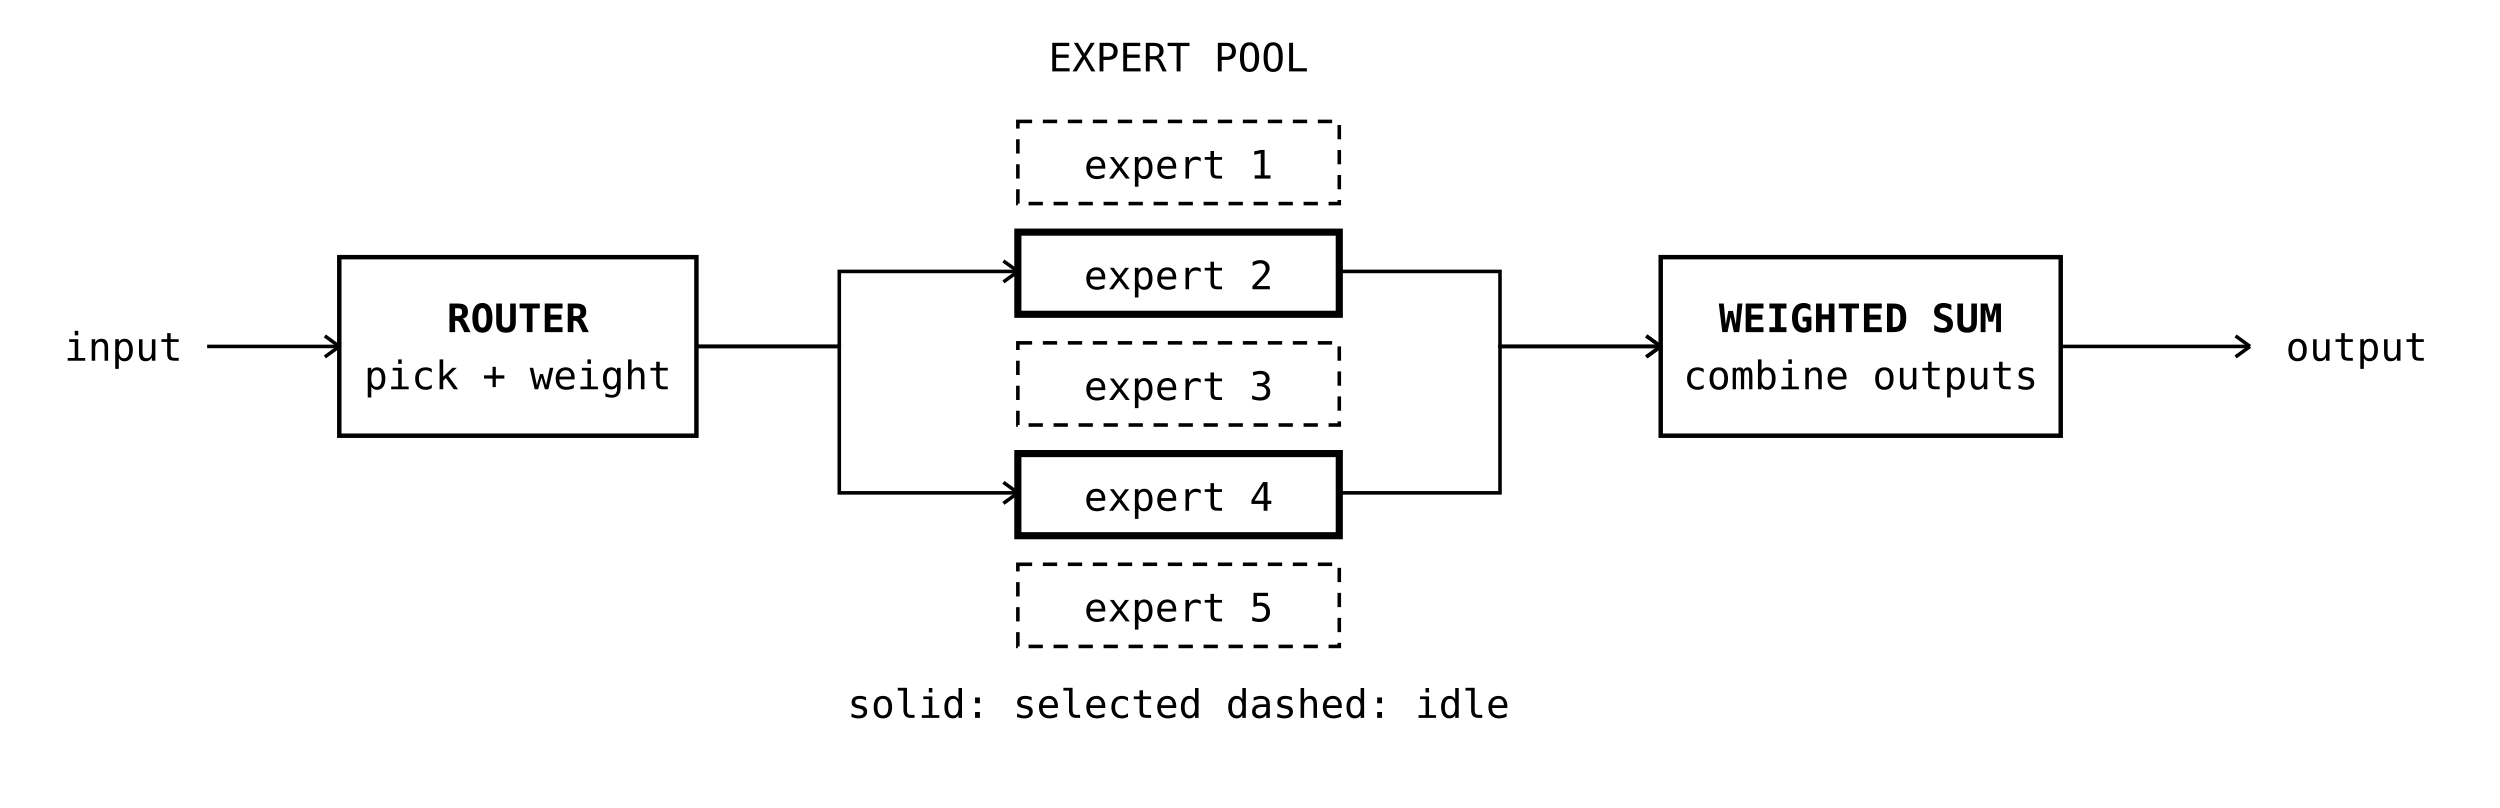
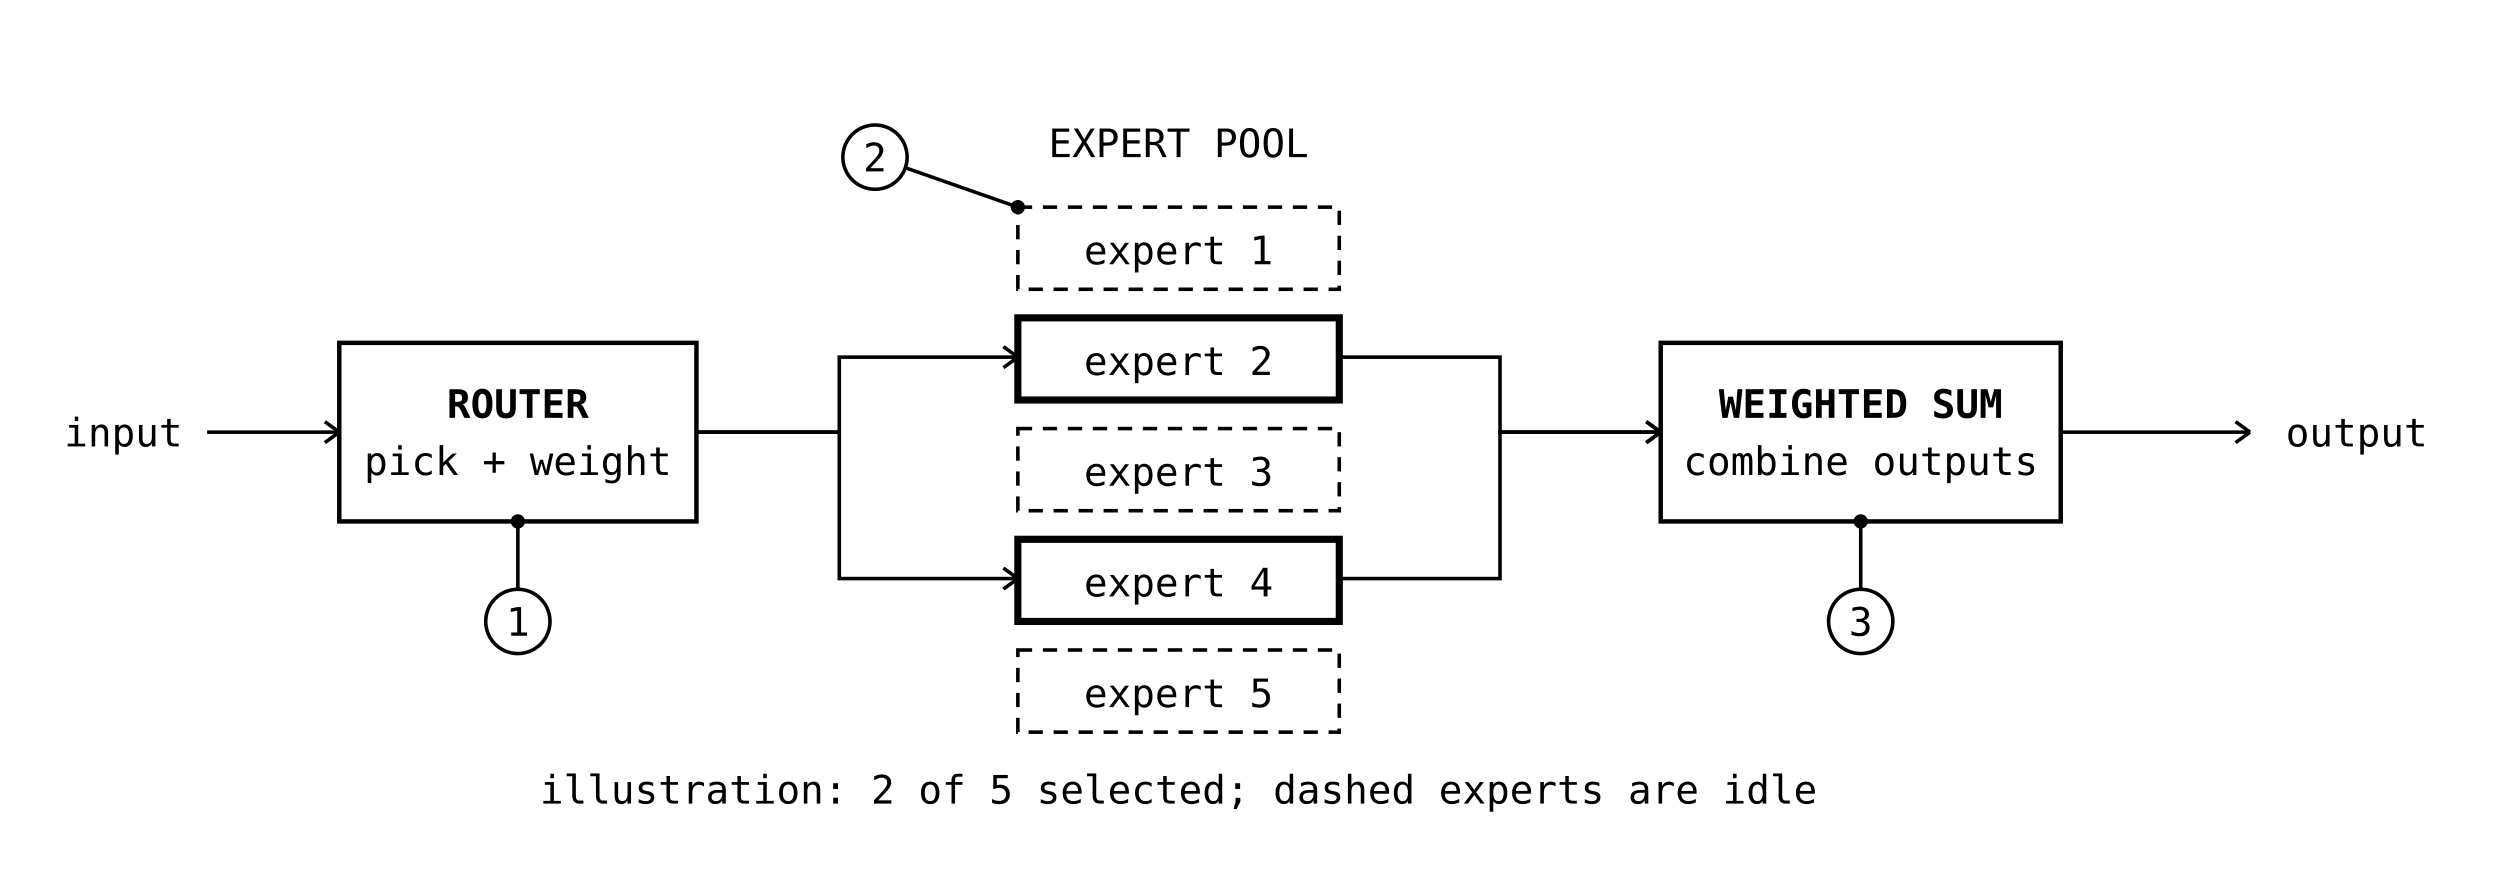
- <svg xmlns="http://www.w3.org/2000/svg" viewBox="0 0 700 226" role="img" aria-label="One MoE layer: route, run selected experts, combine">
-   <g transform="translate(0 -24)">
-     <text x="18" y="125" font-family="ui-monospace, SF Mono, Cascadia Mono, Menlo, monospace" font-size="11" fill="currentColor" text-anchor="start">input</text>
-     <line x1="58" y1="121" x2="95" y2="121" stroke="currentColor" stroke-width="1" />
-     <line x1="95" y1="121" x2="90.955" y2="123.939" stroke="currentColor" stroke-width="1" />
-     <line x1="95" y1="121" x2="90.955" y2="118.061" stroke="currentColor" stroke-width="1" />
-     <rect x="95" y="96" width="100" height="50" fill="none" stroke="currentColor" stroke-width="1.25" />
-     <text x="145" y="117" font-family="ui-monospace, SF Mono, Cascadia Mono, Menlo, monospace" font-size="11" fill="currentColor" text-anchor="middle" font-weight="bold">ROUTER</text>
-     <text x="145" y="133" font-family="ui-monospace, SF Mono, Cascadia Mono, Menlo, monospace" font-size="11" fill="currentColor" text-anchor="middle">pick + weight</text>
-     <text x="330" y="44" font-family="ui-monospace, SF Mono, Cascadia Mono, Menlo, monospace" font-size="11" fill="currentColor" text-anchor="middle">EXPERT POOL</text>
-     <rect x="285" y="58" width="90" height="23" fill="none" stroke="currentColor" stroke-width="1" stroke-dasharray="4 3" />
-     <text x="330" y="74" font-family="ui-monospace, SF Mono, Cascadia Mono, Menlo, monospace" font-size="11" fill="currentColor" text-anchor="middle">expert 1</text>
-     <rect x="285" y="89" width="90" height="23" fill="none" stroke="currentColor" stroke-width="2" />
-     <text x="330" y="105" font-family="ui-monospace, SF Mono, Cascadia Mono, Menlo, monospace" font-size="11" fill="currentColor" text-anchor="middle">expert 2</text>
-     <polyline points="195,121 235,121 235,100 285,100" fill="none" stroke="currentColor" stroke-width="1" />
-     <line x1="285" y1="100" x2="280.955" y2="102.939" stroke="currentColor" stroke-width="1" />
-     <line x1="285" y1="100" x2="280.955" y2="97.061" stroke="currentColor" stroke-width="1" />
-     <polyline points="375,100 420,100 420,121 465,121" fill="none" stroke="currentColor" stroke-width="1" />
-     <line x1="465" y1="121" x2="460.955" y2="123.939" stroke="currentColor" stroke-width="1" />
-     <line x1="465" y1="121" x2="460.955" y2="118.061" stroke="currentColor" stroke-width="1" />
-     <rect x="285" y="120" width="90" height="23" fill="none" stroke="currentColor" stroke-width="1" stroke-dasharray="4 3" />
-     <text x="330" y="136" font-family="ui-monospace, SF Mono, Cascadia Mono, Menlo, monospace" font-size="11" fill="currentColor" text-anchor="middle">expert 3</text>
-     <rect x="285" y="151" width="90" height="23" fill="none" stroke="currentColor" stroke-width="2" />
-     <text x="330" y="167" font-family="ui-monospace, SF Mono, Cascadia Mono, Menlo, monospace" font-size="11" fill="currentColor" text-anchor="middle">expert 4</text>
-     <polyline points="195,121 235,121 235,162 285,162" fill="none" stroke="currentColor" stroke-width="1" />
-     <line x1="285" y1="162" x2="280.955" y2="164.939" stroke="currentColor" stroke-width="1" />
-     <line x1="285" y1="162" x2="280.955" y2="159.061" stroke="currentColor" stroke-width="1" />
-     <polyline points="375,162 420,162 420,121 465,121" fill="none" stroke="currentColor" stroke-width="1" />
-     <line x1="465" y1="121" x2="460.955" y2="123.939" stroke="currentColor" stroke-width="1" />
-     <line x1="465" y1="121" x2="460.955" y2="118.061" stroke="currentColor" stroke-width="1" />
-     <rect x="285" y="182" width="90" height="23" fill="none" stroke="currentColor" stroke-width="1" stroke-dasharray="4 3" />
-     <text x="330" y="198" font-family="ui-monospace, SF Mono, Cascadia Mono, Menlo, monospace" font-size="11" fill="currentColor" text-anchor="middle">expert 5</text>
-     <rect x="465" y="96" width="112" height="50" fill="none" stroke="currentColor" stroke-width="1.25" />
-     <text x="521" y="117" font-family="ui-monospace, SF Mono, Cascadia Mono, Menlo, monospace" font-size="11" fill="currentColor" text-anchor="middle" font-weight="bold">WEIGHTED SUM</text>
-     <text x="521" y="133" font-family="ui-monospace, SF Mono, Cascadia Mono, Menlo, monospace" font-size="11" fill="currentColor" text-anchor="middle">combine outputs</text>
-     <line x1="577" y1="121" x2="630" y2="121" stroke="currentColor" stroke-width="1" />
-     <line x1="630" y1="121" x2="625.955" y2="123.939" stroke="currentColor" stroke-width="1" />
-     <line x1="630" y1="121" x2="625.955" y2="118.061" stroke="currentColor" stroke-width="1" />
-     <text x="640" y="125" font-family="ui-monospace, SF Mono, Cascadia Mono, Menlo, monospace" font-size="11" fill="currentColor" text-anchor="start">output</text>
-     <text x="330" y="225" font-family="ui-monospace, SF Mono, Cascadia Mono, Menlo, monospace" font-size="11" fill="currentColor" text-anchor="middle">solid: selected   dashed: idle</text>
-   </g>
+ <svg xmlns="http://www.w3.org/2000/svg" viewBox="0 0 700 250" role="img" aria-label="One MoE layer: route, run selected experts, combine">
+   <text x="18" y="125" font-family="ui-monospace, SF Mono, Cascadia Mono, Menlo, monospace" font-size="11" fill="currentColor" text-anchor="start">input</text>
+   <line x1="58" y1="121" x2="95" y2="121" stroke="currentColor" stroke-width="1" />
+   <line x1="95" y1="121" x2="90.955" y2="123.939" stroke="currentColor" stroke-width="1" />
+   <line x1="95" y1="121" x2="90.955" y2="118.061" stroke="currentColor" stroke-width="1" />
+   <rect x="95" y="96" width="100" height="50" fill="none" stroke="currentColor" stroke-width="1.25" />
+   <text x="145" y="117" font-family="ui-monospace, SF Mono, Cascadia Mono, Menlo, monospace" font-size="11" fill="currentColor" text-anchor="middle" font-weight="bold">ROUTER</text>
+   <text x="145" y="133" font-family="ui-monospace, SF Mono, Cascadia Mono, Menlo, monospace" font-size="11" fill="currentColor" text-anchor="middle">pick + weight</text>
+   <text x="330" y="44" font-family="ui-monospace, SF Mono, Cascadia Mono, Menlo, monospace" font-size="11" fill="currentColor" text-anchor="middle">EXPERT POOL</text>
+   <rect x="285" y="58" width="90" height="23" fill="none" stroke="currentColor" stroke-width="1" stroke-dasharray="4 3" />
+   <text x="330" y="74" font-family="ui-monospace, SF Mono, Cascadia Mono, Menlo, monospace" font-size="11" fill="currentColor" text-anchor="middle">expert 1</text>
+   <rect x="285" y="89" width="90" height="23" fill="none" stroke="currentColor" stroke-width="2" />
+   <text x="330" y="105" font-family="ui-monospace, SF Mono, Cascadia Mono, Menlo, monospace" font-size="11" fill="currentColor" text-anchor="middle">expert 2</text>
+   <polyline points="195,121 235,121 235,100 285,100" fill="none" stroke="currentColor" stroke-width="1" />
+   <line x1="285" y1="100" x2="280.955" y2="102.939" stroke="currentColor" stroke-width="1" />
+   <line x1="285" y1="100" x2="280.955" y2="97.061" stroke="currentColor" stroke-width="1" />
+   <polyline points="375,100 420,100 420,121 465,121" fill="none" stroke="currentColor" stroke-width="1" />
+   <line x1="465" y1="121" x2="460.955" y2="123.939" stroke="currentColor" stroke-width="1" />
+   <line x1="465" y1="121" x2="460.955" y2="118.061" stroke="currentColor" stroke-width="1" />
+   <rect x="285" y="120" width="90" height="23" fill="none" stroke="currentColor" stroke-width="1" stroke-dasharray="4 3" />
+   <text x="330" y="136" font-family="ui-monospace, SF Mono, Cascadia Mono, Menlo, monospace" font-size="11" fill="currentColor" text-anchor="middle">expert 3</text>
+   <rect x="285" y="151" width="90" height="23" fill="none" stroke="currentColor" stroke-width="2" />
+   <text x="330" y="167" font-family="ui-monospace, SF Mono, Cascadia Mono, Menlo, monospace" font-size="11" fill="currentColor" text-anchor="middle">expert 4</text>
+   <polyline points="195,121 235,121 235,162 285,162" fill="none" stroke="currentColor" stroke-width="1" />
+   <line x1="285" y1="162" x2="280.955" y2="164.939" stroke="currentColor" stroke-width="1" />
+   <line x1="285" y1="162" x2="280.955" y2="159.061" stroke="currentColor" stroke-width="1" />
+   <polyline points="375,162 420,162 420,121 465,121" fill="none" stroke="currentColor" stroke-width="1" />
+   <line x1="465" y1="121" x2="460.955" y2="123.939" stroke="currentColor" stroke-width="1" />
+   <line x1="465" y1="121" x2="460.955" y2="118.061" stroke="currentColor" stroke-width="1" />
+   <rect x="285" y="182" width="90" height="23" fill="none" stroke="currentColor" stroke-width="1" stroke-dasharray="4 3" />
+   <text x="330" y="198" font-family="ui-monospace, SF Mono, Cascadia Mono, Menlo, monospace" font-size="11" fill="currentColor" text-anchor="middle">expert 5</text>
+   <rect x="465" y="96" width="112" height="50" fill="none" stroke="currentColor" stroke-width="1.25" />
+   <text x="521" y="117" font-family="ui-monospace, SF Mono, Cascadia Mono, Menlo, monospace" font-size="11" fill="currentColor" text-anchor="middle" font-weight="bold">WEIGHTED SUM</text>
+   <text x="521" y="133" font-family="ui-monospace, SF Mono, Cascadia Mono, Menlo, monospace" font-size="11" fill="currentColor" text-anchor="middle">combine outputs</text>
+   <line x1="577" y1="121" x2="630" y2="121" stroke="currentColor" stroke-width="1" />
+   <line x1="630" y1="121" x2="625.955" y2="123.939" stroke="currentColor" stroke-width="1" />
+   <line x1="630" y1="121" x2="625.955" y2="118.061" stroke="currentColor" stroke-width="1" />
+   <text x="640" y="125" font-family="ui-monospace, SF Mono, Cascadia Mono, Menlo, monospace" font-size="11" fill="currentColor" text-anchor="start">output</text>
+   <circle cx="145" cy="174" r="9" fill="none" stroke="currentColor" stroke-width="1" data-key="1" />
+   <text x="145" y="178" font-family="ui-monospace, SF Mono, Cascadia Mono, Menlo, monospace" font-size="11" fill="currentColor" text-anchor="middle">1</text>
+   <line x1="145.0" y1="165.0" x2="145" y2="146" stroke="currentColor" stroke-width="1" />
+   <circle cx="145" cy="146" r="2" fill="currentColor" />
+   <circle cx="245" cy="44" r="9" fill="none" stroke="currentColor" stroke-width="1" data-key="2" />
+   <text x="245" y="48" font-family="ui-monospace, SF Mono, Cascadia Mono, Menlo, monospace" font-size="11" fill="currentColor" text-anchor="middle">2</text>
+   <line x1="253.495" y1="46.973" x2="285" y2="58" stroke="currentColor" stroke-width="1" />
+   <circle cx="285" cy="58" r="2" fill="currentColor" />
+   <circle cx="521" cy="174" r="9" fill="none" stroke="currentColor" stroke-width="1" data-key="3" />
+   <text x="521" y="178" font-family="ui-monospace, SF Mono, Cascadia Mono, Menlo, monospace" font-size="11" fill="currentColor" text-anchor="middle">3</text>
+   <line x1="521.0" y1="165.0" x2="521" y2="146" stroke="currentColor" stroke-width="1" />
+   <circle cx="521" cy="146" r="2" fill="currentColor" />
+   <text x="330" y="225" font-family="ui-monospace, SF Mono, Cascadia Mono, Menlo, monospace" font-size="11" fill="currentColor" text-anchor="middle">illustration: 2 of 5 selected; dashed experts are idle</text>
</svg>
